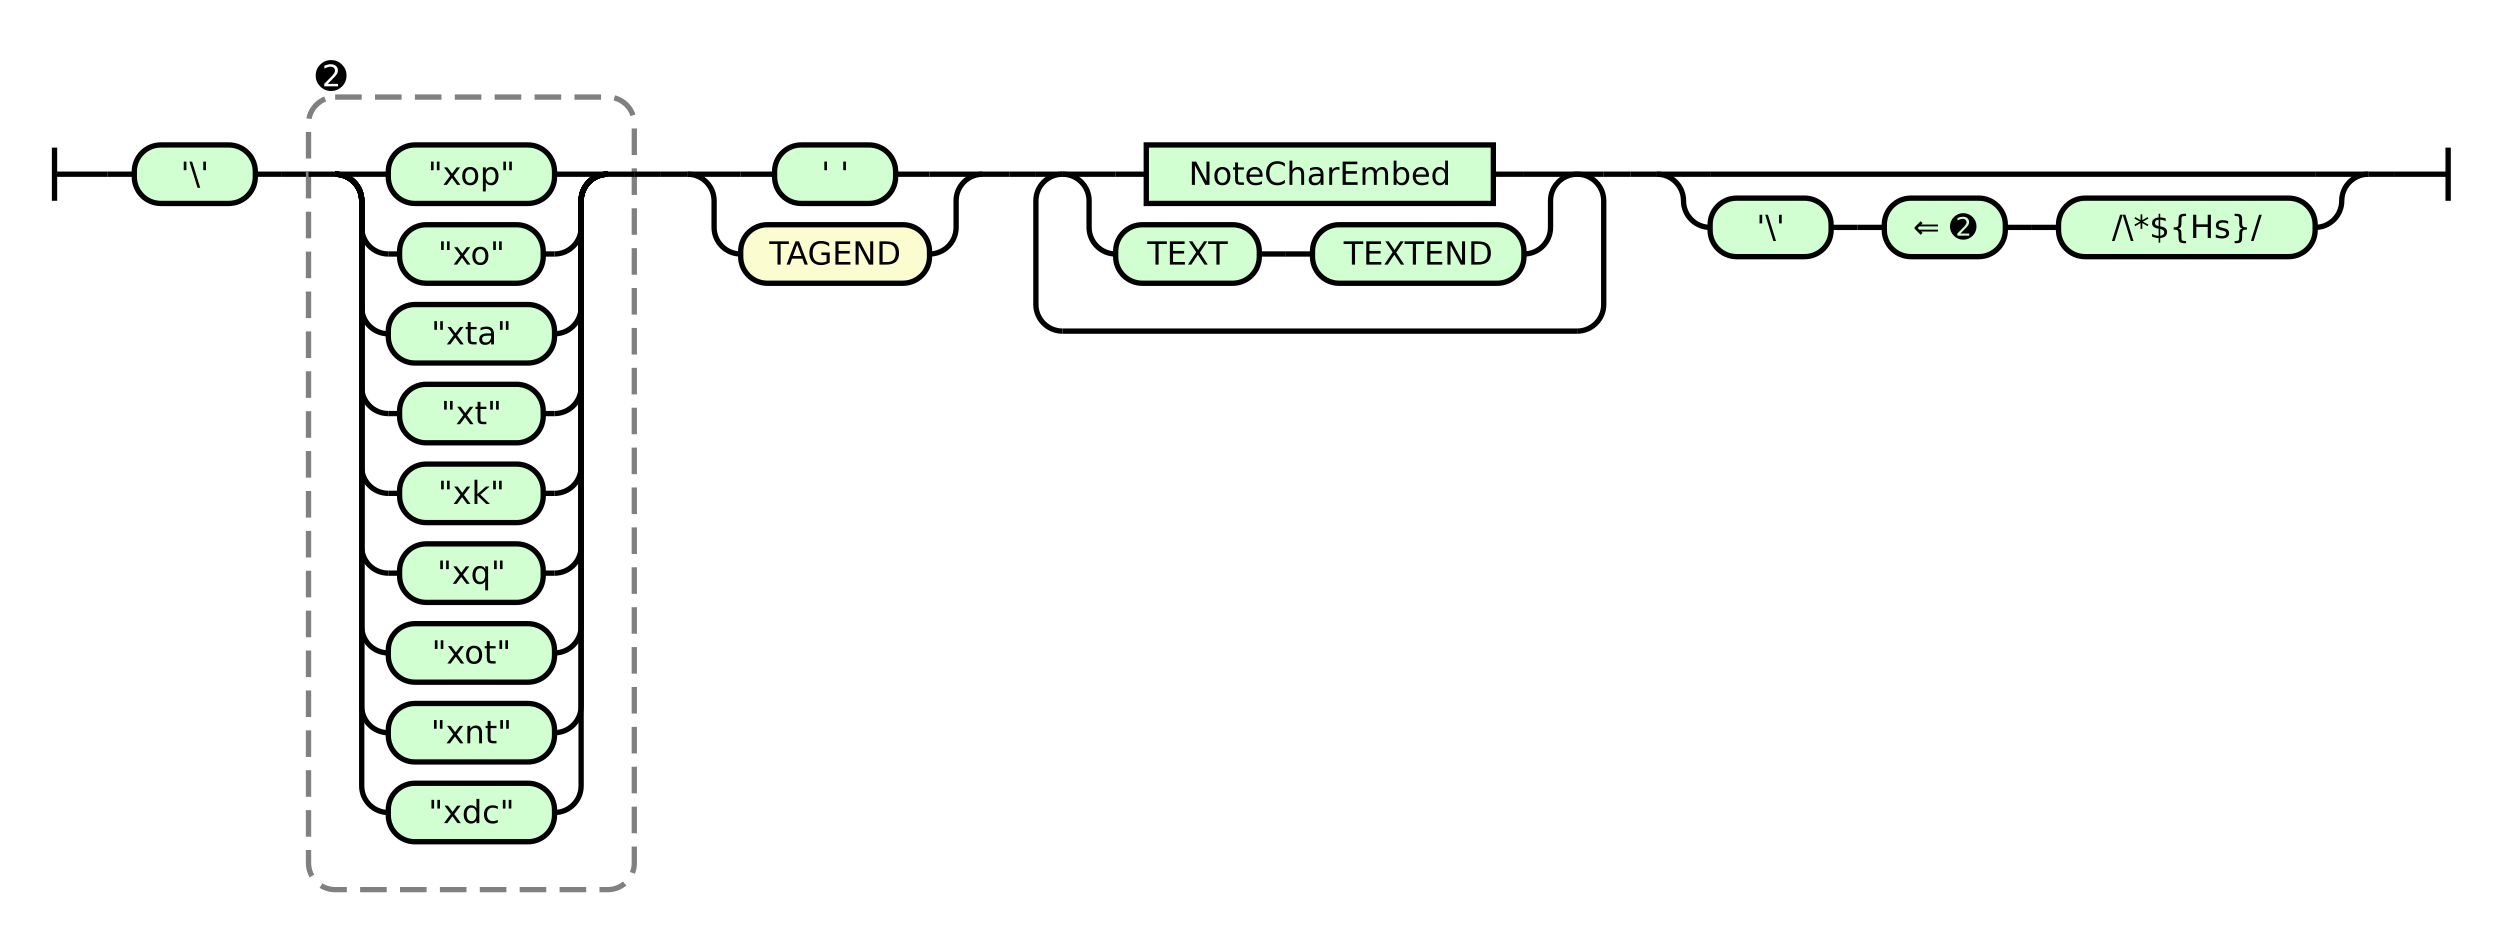
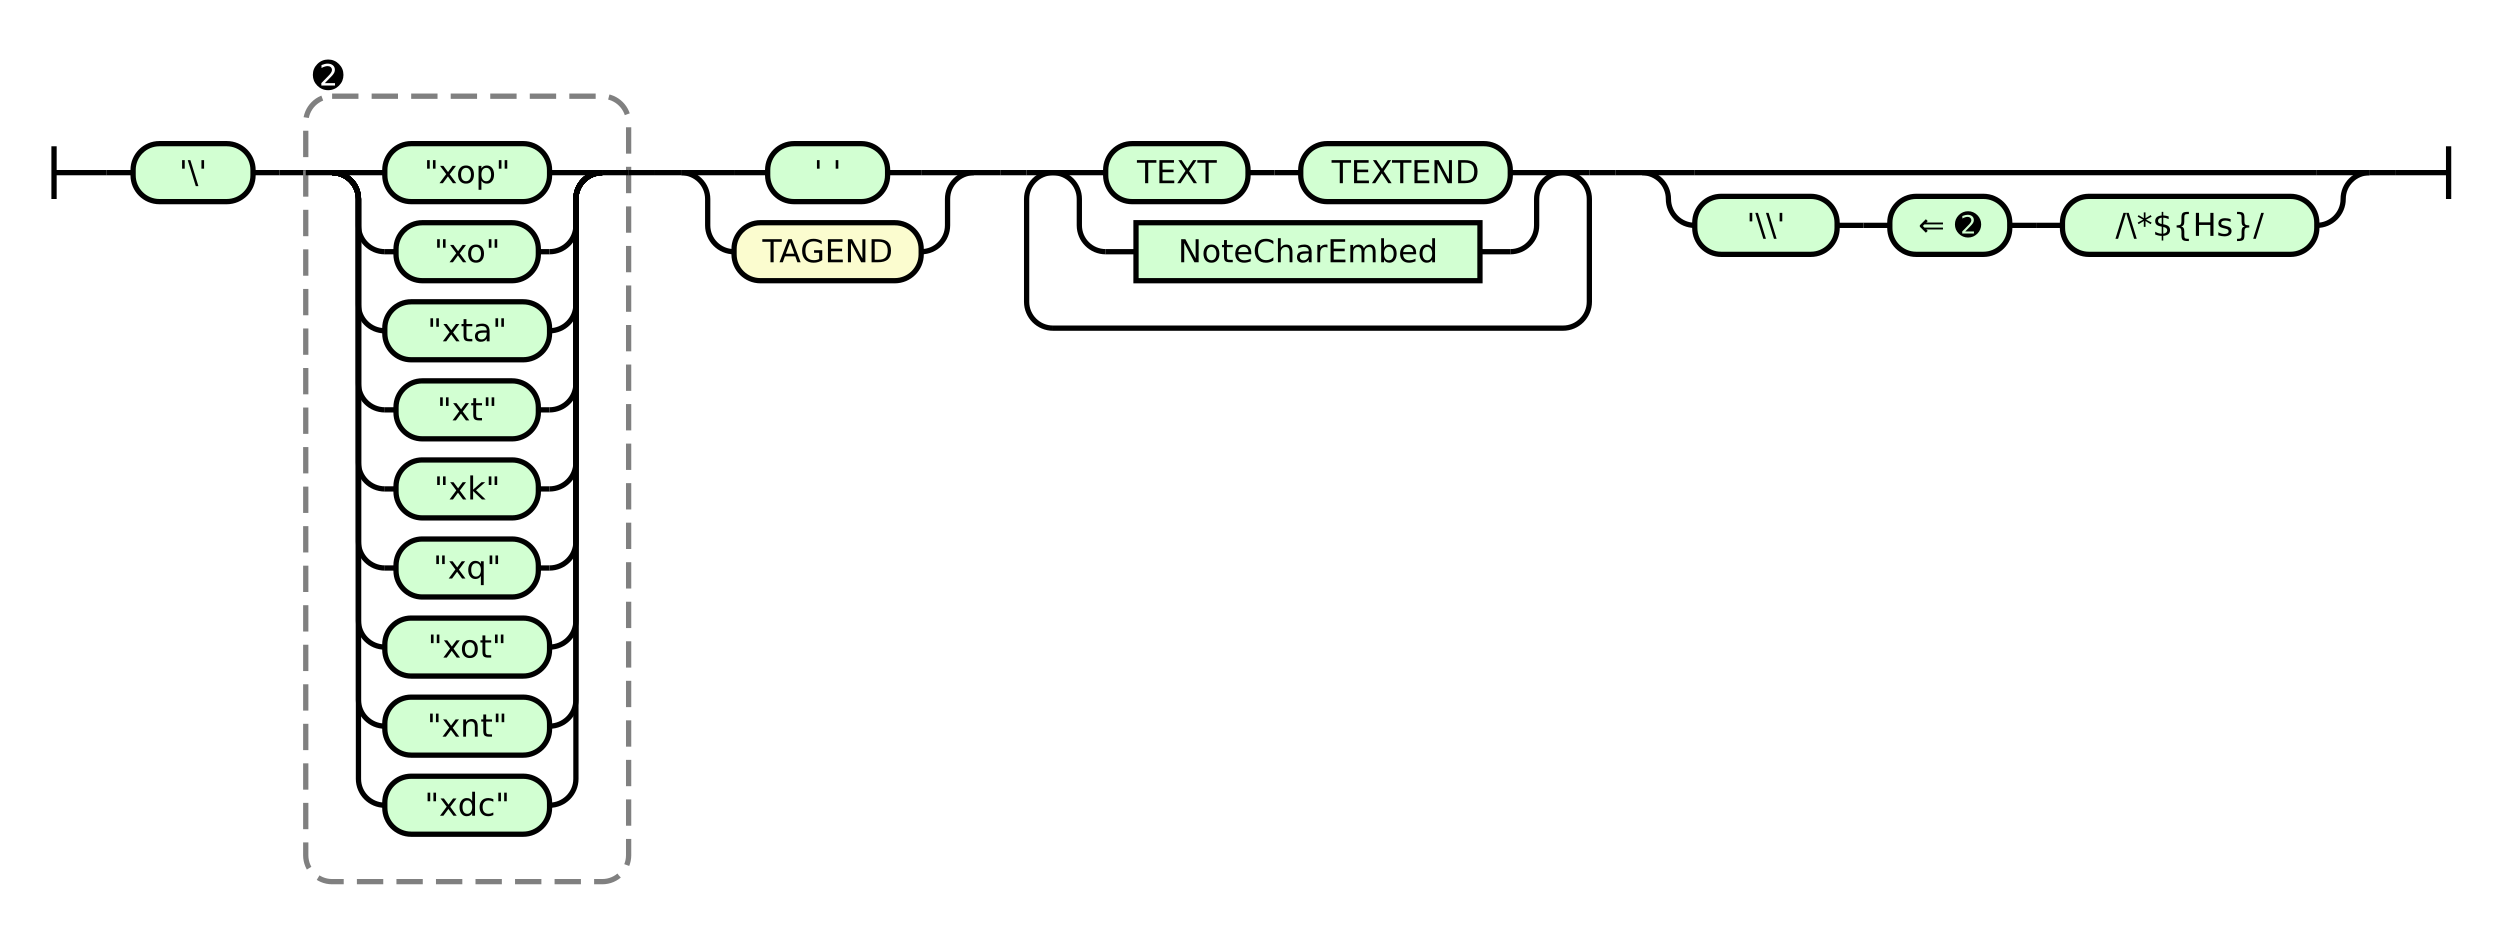
- <svg xmlns="http://www.w3.org/2000/svg" class="railroad-diagram" height="354" viewBox="0 0 940.0 354" width="940.0">
+ <svg xmlns="http://www.w3.org/2000/svg" class="railroad-diagram" height="354" viewBox="0 0 948.5 354" width="948.5">
  <g transform="translate(.5 .5)">
    <style>/*  */

    svg.railroad-diagram {
        background-color: hsl(30,20%,95%);
    }
    svg.railroad-diagram path {
        stroke-width: 2;
        stroke: black;
        fill: none;
    }
    svg.railroad-diagram text {
        font-size: 12px;
        text-anchor: middle;
        font-family: DejaVu Sans;
    }
    svg.railroad-diagram text.label {
        text-anchor:start;
    }
    svg.railroad-diagram text.comment {
        font-family: DejaVu Sans;
        font-size: 14px;
    }
    svg.railroad-diagram rect{
        stroke-width: 2;
        stroke: black;
        fill: rgb(210, 255, 210);
    }
    svg.railroad-diagram rect.group-box {
        stroke: gray;
        stroke-dasharray: 10 5;
        fill: none;
    }
    .terminal {
        font-family: DejaVu Sans;
    }
    svg.railroad-diagram g.altterminal rect {
        fill: rgb(251, 252, 207)
    }

/*  */
</style>
    <g>
      <path d="M 20 55 v 20 m 0 -10 h 20" />
    </g>
    <path d="M 40 65 h 10" />
    <g>
      <path d="M 50 65 h 0.0" />
-       <path d="M 890.0 65 h 0.0" />
+       <path d="M 898.5 65 h 0.0" />
      <g class="terminal ">
        <path d="M 50.0 65 h 0.0" />
        <path d="M 95.5 65 h 0.0" />
        <rect height="22" rx="10" ry="10" width="45.5" x="50.0" y="54" />
        <text x="72.75" y="69">'\'</text>
      </g>
      <path d="M 95.5 65 h 10" />
      <path d="M 105.5 65 h 10" />
      <g>
        <path d="M 115.5 65 h 0.0" />
        <path d="M 238.0 65 h 0.0" />
        <rect class="group-box" height="298" rx="10" ry="10" width="122.5" x="115.5" y="36" />
        <g>
          <path d="M 115.5 65 h 10.0" />
          <path d="M 228.0 65 h 10.0" />
          <g>
            <path d="M 125.5 65 h 0.0" />
            <path d="M 228.0 65 h 0.0" />
            <path d="M 125.5 65 h 20" />
            <g class="terminal ">
              <path d="M 145.5 65 h 0.0" />
              <path d="M 208.0 65 h 0.0" />
              <rect height="22" rx="10" ry="10" width="62.5" x="145.5" y="54" />
              <text x="176.75" y="69">"xop"</text>
            </g>
            <path d="M 208.0 65 h 20" />
            <path d="M 125.5 65 a 10 10 0 0 1 10 10 v 10 a 10 10 0 0 0 10 10" />
            <g class="terminal ">
              <path d="M 145.5 95 h 4.25" />
              <path d="M 203.75 95 h 4.25" />
              <rect height="22" rx="10" ry="10" width="54.0" x="149.75" y="84" />
              <text x="176.75" y="99">"xo"</text>
            </g>
            <path d="M 208.0 95 a 10 10 0 0 0 10 -10 v -10 a 10 10 0 0 1 10 -10" />
            <path d="M 125.5 65 a 10 10 0 0 1 10 10 v 40 a 10 10 0 0 0 10 10" />
            <g class="terminal ">
              <path d="M 145.5 125 h 0.0" />
              <path d="M 208.0 125 h 0.0" />
              <rect height="22" rx="10" ry="10" width="62.5" x="145.5" y="114" />
              <text x="176.75" y="129">"xta"</text>
            </g>
            <path d="M 208.0 125 a 10 10 0 0 0 10 -10 v -40 a 10 10 0 0 1 10 -10" />
            <path d="M 125.5 65 a 10 10 0 0 1 10 10 v 70 a 10 10 0 0 0 10 10" />
            <g class="terminal ">
              <path d="M 145.5 155 h 4.25" />
              <path d="M 203.75 155 h 4.25" />
              <rect height="22" rx="10" ry="10" width="54.0" x="149.75" y="144" />
              <text x="176.75" y="159">"xt"</text>
            </g>
            <path d="M 208.0 155 a 10 10 0 0 0 10 -10 v -70 a 10 10 0 0 1 10 -10" />
            <path d="M 125.5 65 a 10 10 0 0 1 10 10 v 100 a 10 10 0 0 0 10 10" />
            <g class="terminal ">
              <path d="M 145.5 185 h 4.25" />
              <path d="M 203.75 185 h 4.25" />
              <rect height="22" rx="10" ry="10" width="54.0" x="149.75" y="174" />
              <text x="176.75" y="189">"xk"</text>
            </g>
            <path d="M 208.0 185 a 10 10 0 0 0 10 -10 v -100 a 10 10 0 0 1 10 -10" />
            <path d="M 125.5 65 a 10 10 0 0 1 10 10 v 130 a 10 10 0 0 0 10 10" />
            <g class="terminal ">
              <path d="M 145.5 215 h 4.25" />
              <path d="M 203.75 215 h 4.25" />
              <rect height="22" rx="10" ry="10" width="54.0" x="149.75" y="204" />
              <text x="176.75" y="219">"xq"</text>
            </g>
            <path d="M 208.0 215 a 10 10 0 0 0 10 -10 v -130 a 10 10 0 0 1 10 -10" />
            <path d="M 125.5 65 a 10 10 0 0 1 10 10 v 160 a 10 10 0 0 0 10 10" />
            <g class="terminal ">
              <path d="M 145.5 245 h 0.0" />
              <path d="M 208.0 245 h 0.0" />
              <rect height="22" rx="10" ry="10" width="62.5" x="145.5" y="234" />
              <text x="176.75" y="249">"xot"</text>
            </g>
            <path d="M 208.0 245 a 10 10 0 0 0 10 -10 v -160 a 10 10 0 0 1 10 -10" />
            <path d="M 125.5 65 a 10 10 0 0 1 10 10 v 190 a 10 10 0 0 0 10 10" />
            <g class="terminal ">
              <path d="M 145.5 275 h 0.0" />
              <path d="M 208.0 275 h 0.0" />
              <rect height="22" rx="10" ry="10" width="62.5" x="145.5" y="264" />
              <text x="176.75" y="279">"xnt"</text>
            </g>
            <path d="M 208.0 275 a 10 10 0 0 0 10 -10 v -190 a 10 10 0 0 1 10 -10" />
            <path d="M 125.5 65 a 10 10 0 0 1 10 10 v 220 a 10 10 0 0 0 10 10" />
            <g class="terminal ">
              <path d="M 145.5 305 h 0.0" />
              <path d="M 208.0 305 h 0.0" />
              <rect height="22" rx="10" ry="10" width="62.5" x="145.5" y="294" />
              <text x="176.75" y="309">"xdc"</text>
            </g>
            <path d="M 208.0 305 a 10 10 0 0 0 10 -10 v -220 a 10 10 0 0 1 10 -10" />
          </g>
        </g>
        <g class="non-terminal ">
          <path d="M 115.5 28 h 0.0" />
          <path d="M 132.5 28 h 0.0" />
          <text class="comment" x="124.0" y="33">➋</text>
        </g>
      </g>
      <path d="M 238.0 65 h 10" />
      <path d="M 248.0 65 h 10" />
      <g>
        <path d="M 258.0 65 h 0.0" />
        <path d="M 369.0 65 h 0.0" />
        <path d="M 258.0 65 h 20" />
        <g class="terminal ">
          <path d="M 278.0 65 h 12.75" />
          <path d="M 336.25 65 h 12.75" />
          <rect height="22" rx="10" ry="10" width="45.5" x="290.75" y="54" />
          <text x="313.5" y="69">' '</text>
        </g>
        <path d="M 349.0 65 h 20" />
        <path d="M 258.0 65 a 10 10 0 0 1 10 10 v 10 a 10 10 0 0 0 10 10" />
        <g class="terminal altterminal">
          <path d="M 278.0 95 h 0.0" />
          <path d="M 349.0 95 h 0.0" />
          <rect height="22" rx="10" ry="10" width="71.0" x="278.0" y="84" />
          <text x="313.5" y="99">TAGEND</text>
        </g>
        <path d="M 349.0 95 a 10 10 0 0 0 10 -10 v -10 a 10 10 0 0 1 10 -10" />
      </g>
      <path d="M 369.0 65 h 10" />
      <path d="M 379.0 65 h 10" />
      <g>
        <path d="M 389.0 65 h 0.0" />
        <path d="M 602.5 65 h 0.0" />
        <path d="M 389.0 65 h 10" />
        <g>
          <path d="M 399.0 65 h 0.0" />
          <path d="M 592.5 65 h 0.0" />
          <path d="M 399.0 65 h 20" />
-           <g class="non-terminal ">
-             <path d="M 419.0 65 h 11.5" />
-             <path d="M 561.0 65 h 11.5" />
-             <rect height="22" width="130.5" x="430.5" y="54" />
-             <text x="495.75" y="69">NoteCharEmbed</text>
+           <g>
+             <path d="M 419.0 65 h 0.0" />
+             <path d="M 572.5 65 h 0.0" />
+             <g class="terminal ">
+               <path d="M 419.0 65 h 0.0" />
+               <path d="M 473.0 65 h 0.0" />
+               <rect height="22" rx="10" ry="10" width="54.0" x="419.0" y="54" />
+               <text x="446.0" y="69">TEXT</text>
+             </g>
+             <path d="M 473.0 65 h 10" />
+             <path d="M 483.0 65 h 10" />
+             <g class="terminal ">
+               <path d="M 493.0 65 h 0.0" />
+               <path d="M 572.5 65 h 0.0" />
+               <rect height="22" rx="10" ry="10" width="79.5" x="493.0" y="54" />
+               <text x="532.75" y="69">TEXTEND</text>
+             </g>
          </g>
          <path d="M 572.5 65 h 20" />
          <path d="M 399.0 65 a 10 10 0 0 1 10 10 v 10 a 10 10 0 0 0 10 10" />
-           <g>
-             <path d="M 419.0 95 h 0.0" />
-             <path d="M 572.5 95 h 0.0" />
-             <g class="terminal ">
-               <path d="M 419.0 95 h 0.0" />
-               <path d="M 473.0 95 h 0.0" />
-               <rect height="22" rx="10" ry="10" width="54.0" x="419.0" y="84" />
-               <text x="446.0" y="99">TEXT</text>
-             </g>
-             <path d="M 473.0 95 h 10" />
-             <path d="M 483.0 95 h 10" />
-             <g class="terminal ">
-               <path d="M 493.0 95 h 0.0" />
-               <path d="M 572.5 95 h 0.0" />
-               <rect height="22" rx="10" ry="10" width="79.5" x="493.0" y="84" />
-               <text x="532.75" y="99">TEXTEND</text>
-             </g>
+           <g class="non-terminal ">
+             <path d="M 419.0 95 h 11.5" />
+             <path d="M 561.0 95 h 11.5" />
+             <rect height="22" width="130.5" x="430.5" y="84" />
+             <text x="495.75" y="99">NoteCharEmbed</text>
          </g>
          <path d="M 572.5 95 a 10 10 0 0 0 10 -10 v -10 a 10 10 0 0 1 10 -10" />
        </g>
        <path d="M 592.5 65 h 10" />
        <path d="M 399.0 65 a 10 10 0 0 0 -10 10 v 39 a 10 10 0 0 0 10 10" />
        <g>
          <path d="M 399.0 124 h 193.5" />
        </g>
        <path d="M 592.5 124 a 10 10 0 0 0 10 -10 v -39 a 10 10 0 0 0 -10 -10" />
      </g>
      <path d="M 602.5 65 h 10" />
      <path d="M 612.5 65 h 10" />
      <g>
        <path d="M 622.5 65 h 0.0" />
-         <path d="M 890.0 65 h 0.0" />
+         <path d="M 898.5 65 h 0.0" />
        <path d="M 622.5 65 h 20" />
        <g>
-           <path d="M 642.5 65 h 227.5" />
-         </g>
-         <path d="M 870.0 65 h 20" />
+           <path d="M 642.5 65 h 236.0" />
+         </g>
+         <path d="M 878.5 65 h 20" />
        <path d="M 622.5 65 a 10 10 0 0 1 10 10 v 0 a 10 10 0 0 0 10 10" />
        <g>
          <path d="M 642.5 85 h 0.0" />
-           <path d="M 870.0 85 h 0.0" />
+           <path d="M 878.5 85 h 0.0" />
          <g class="terminal ">
            <path d="M 642.5 85 h 0.0" />
-             <path d="M 688.0 85 h 0.0" />
-             <rect height="22" rx="10" ry="10" width="45.5" x="642.5" y="74" />
-             <text x="665.25" y="89">'\'</text>
-           </g>
-           <path d="M 688.0 85 h 10" />
-           <path d="M 698.0 85 h 10" />
+             <path d="M 696.5 85 h 0.0" />
+             <rect height="22" rx="10" ry="10" width="54.0" x="642.5" y="74" />
+             <text x="669.5" y="89">'\\'</text>
+           </g>
+           <path d="M 696.5 85 h 10" />
+           <path d="M 706.5 85 h 10" />
          <g class="terminal ">
-             <path d="M 708.0 85 h 0.0" />
-             <path d="M 753.5 85 h 0.0" />
-             <rect height="22" rx="10" ry="10" width="45.5" x="708.0" y="74" />
-             <text x="730.75" y="89">⇐ ➋</text>
-           </g>
-           <path d="M 753.5 85 h 10" />
-           <path d="M 763.5 85 h 10" />
+             <path d="M 716.5 85 h 0.0" />
+             <path d="M 762.0 85 h 0.0" />
+             <rect height="22" rx="10" ry="10" width="45.5" x="716.5" y="74" />
+             <text x="739.25" y="89">⇐ ➋</text>
+           </g>
+           <path d="M 762.0 85 h 10" />
+           <path d="M 772.0 85 h 10" />
          <g class="terminal ">
-             <path d="M 773.5 85 h 0.0" />
-             <path d="M 870.0 85 h 0.0" />
-             <rect height="22" rx="10" ry="10" width="96.5" x="773.5" y="74" />
-             <text x="821.75" y="89">/\*${Hs}/</text>
-           </g>
-         </g>
-         <path d="M 870.0 85 a 10 10 0 0 0 10 -10 v 0 a 10 10 0 0 1 10 -10" />
+             <path d="M 782.0 85 h 0.0" />
+             <path d="M 878.5 85 h 0.0" />
+             <rect height="22" rx="10" ry="10" width="96.5" x="782.0" y="74" />
+             <text x="830.25" y="89">/\*${Hs}/</text>
+           </g>
+         </g>
+         <path d="M 878.5 85 a 10 10 0 0 0 10 -10 v 0 a 10 10 0 0 1 10 -10" />
      </g>
    </g>
-     <path d="M 890.0 65 h 10" />
-     <path d="M 900.0 65 h 20 m 0 -10 v 20" />
+     <path d="M 898.5 65 h 10" />
+     <path d="M 908.5 65 h 20 m 0 -10 v 20" />
  </g>
</svg>
